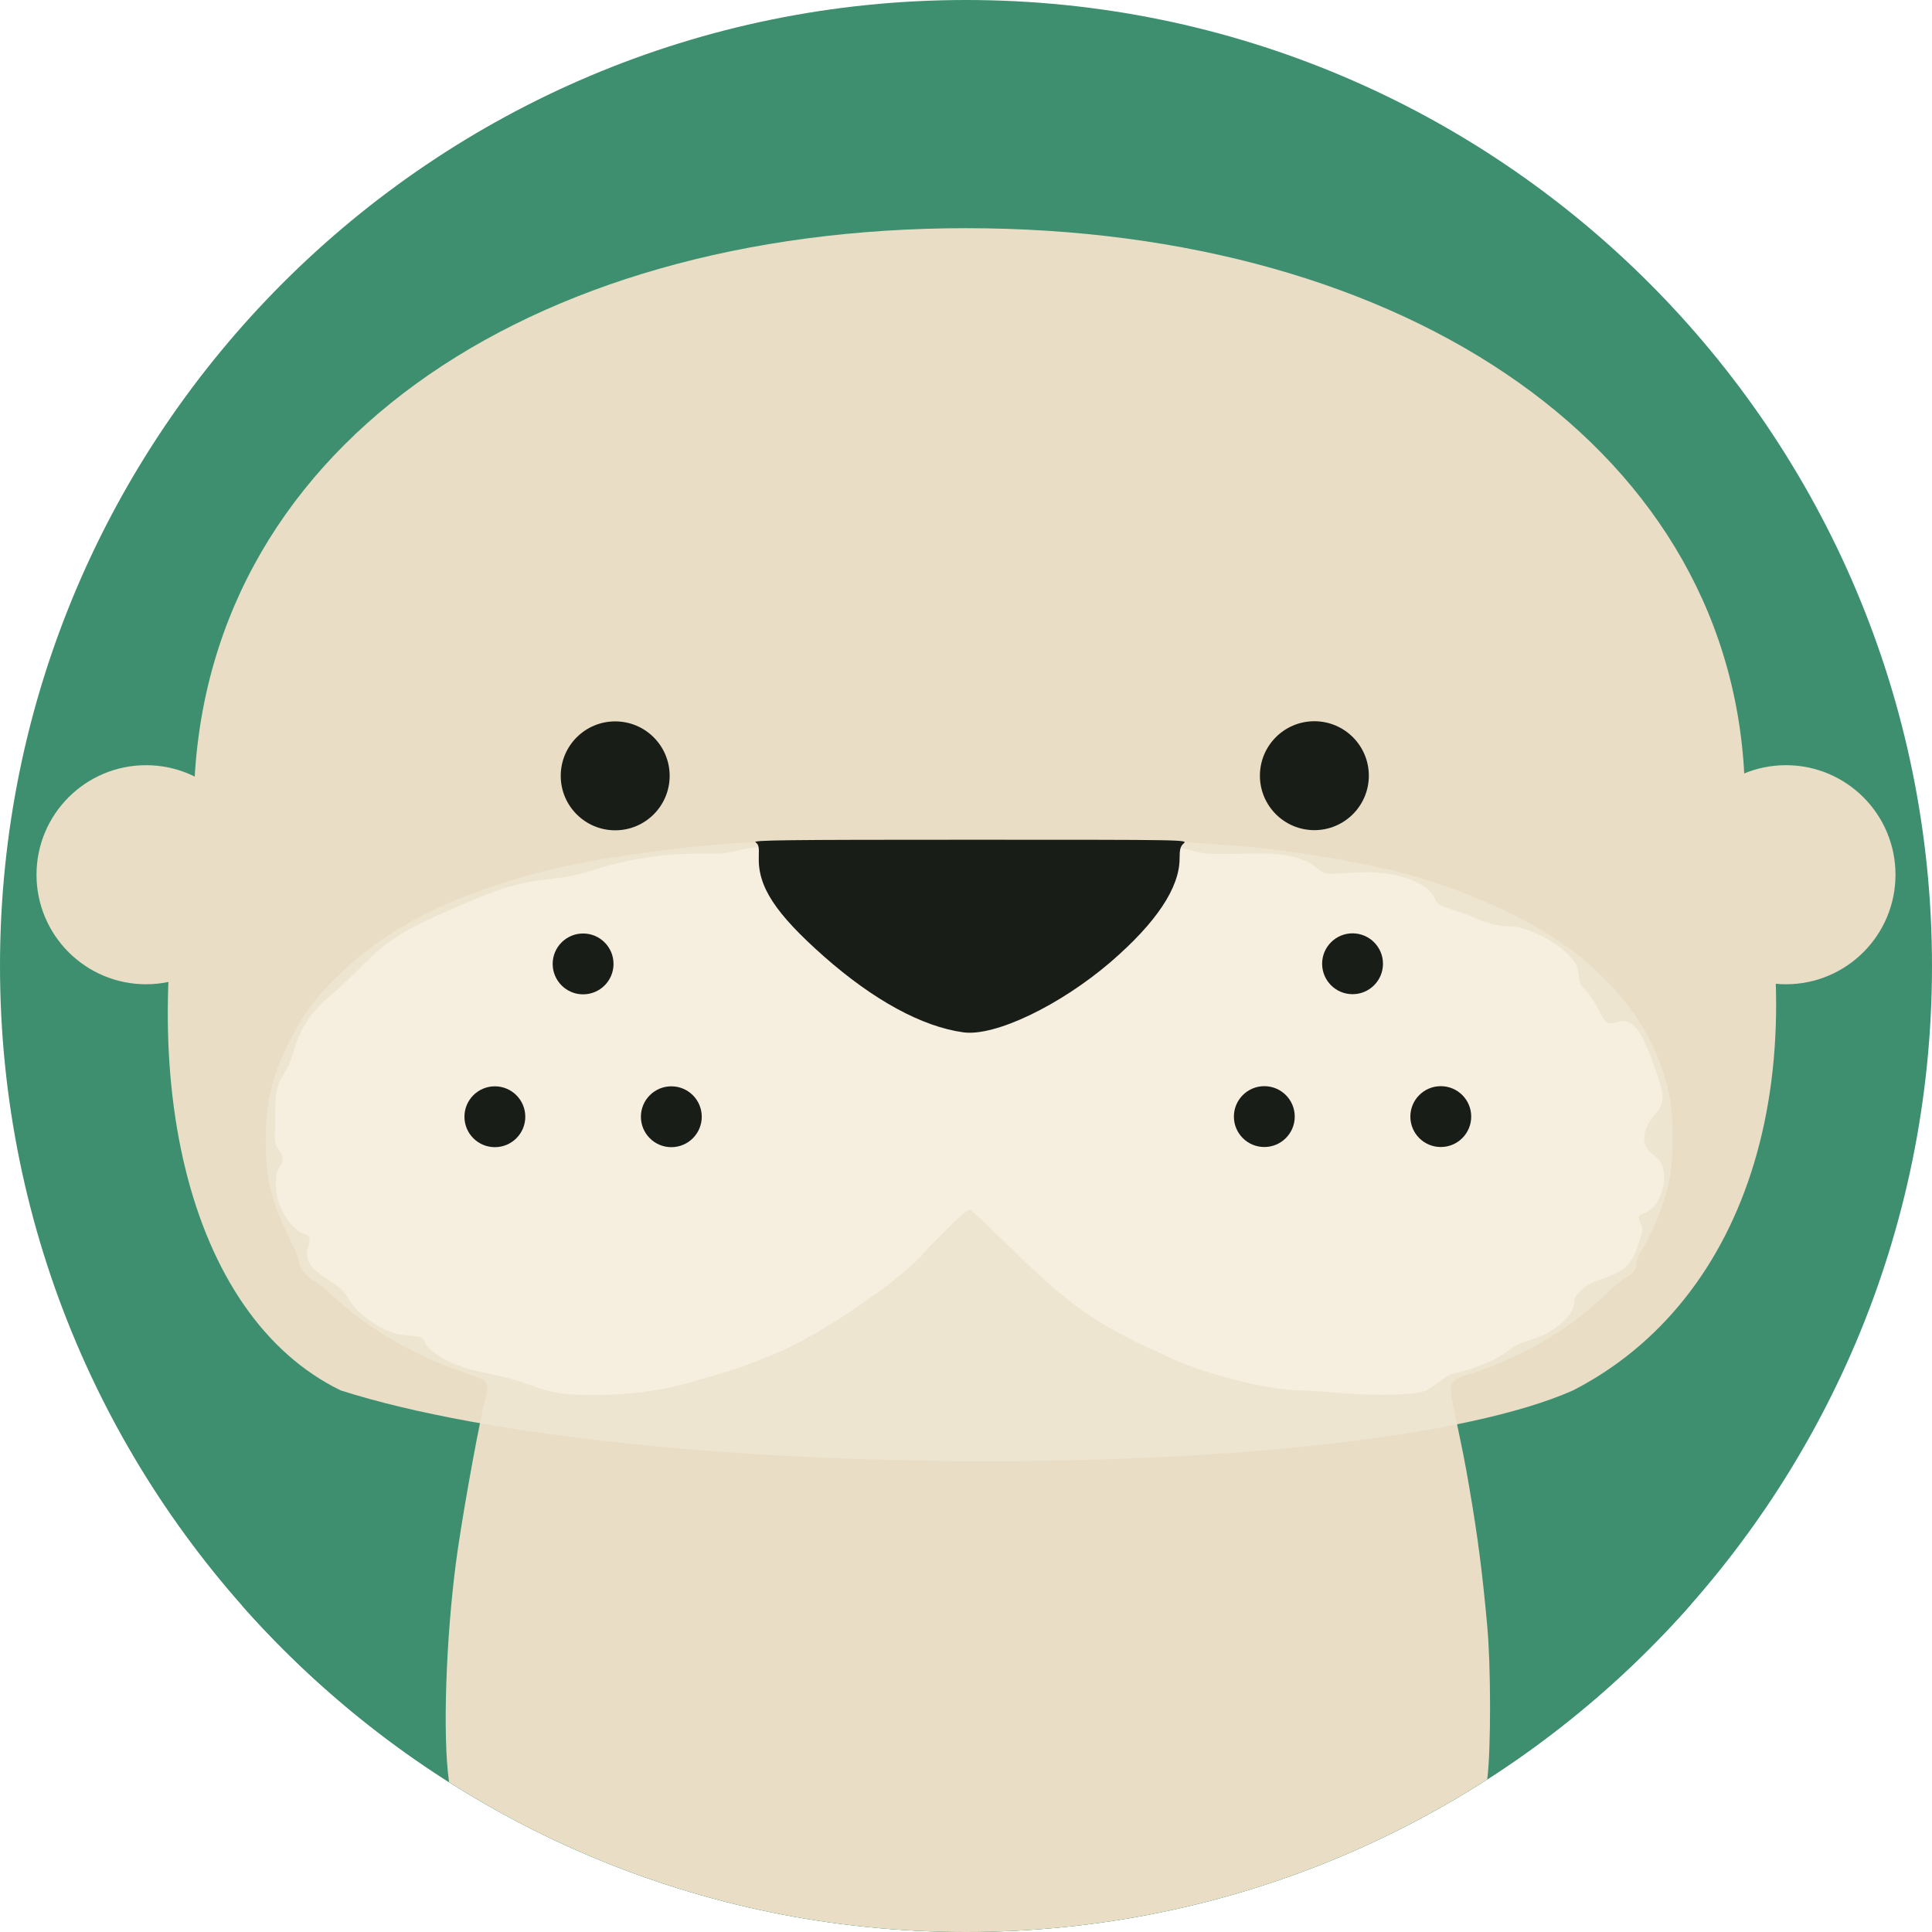
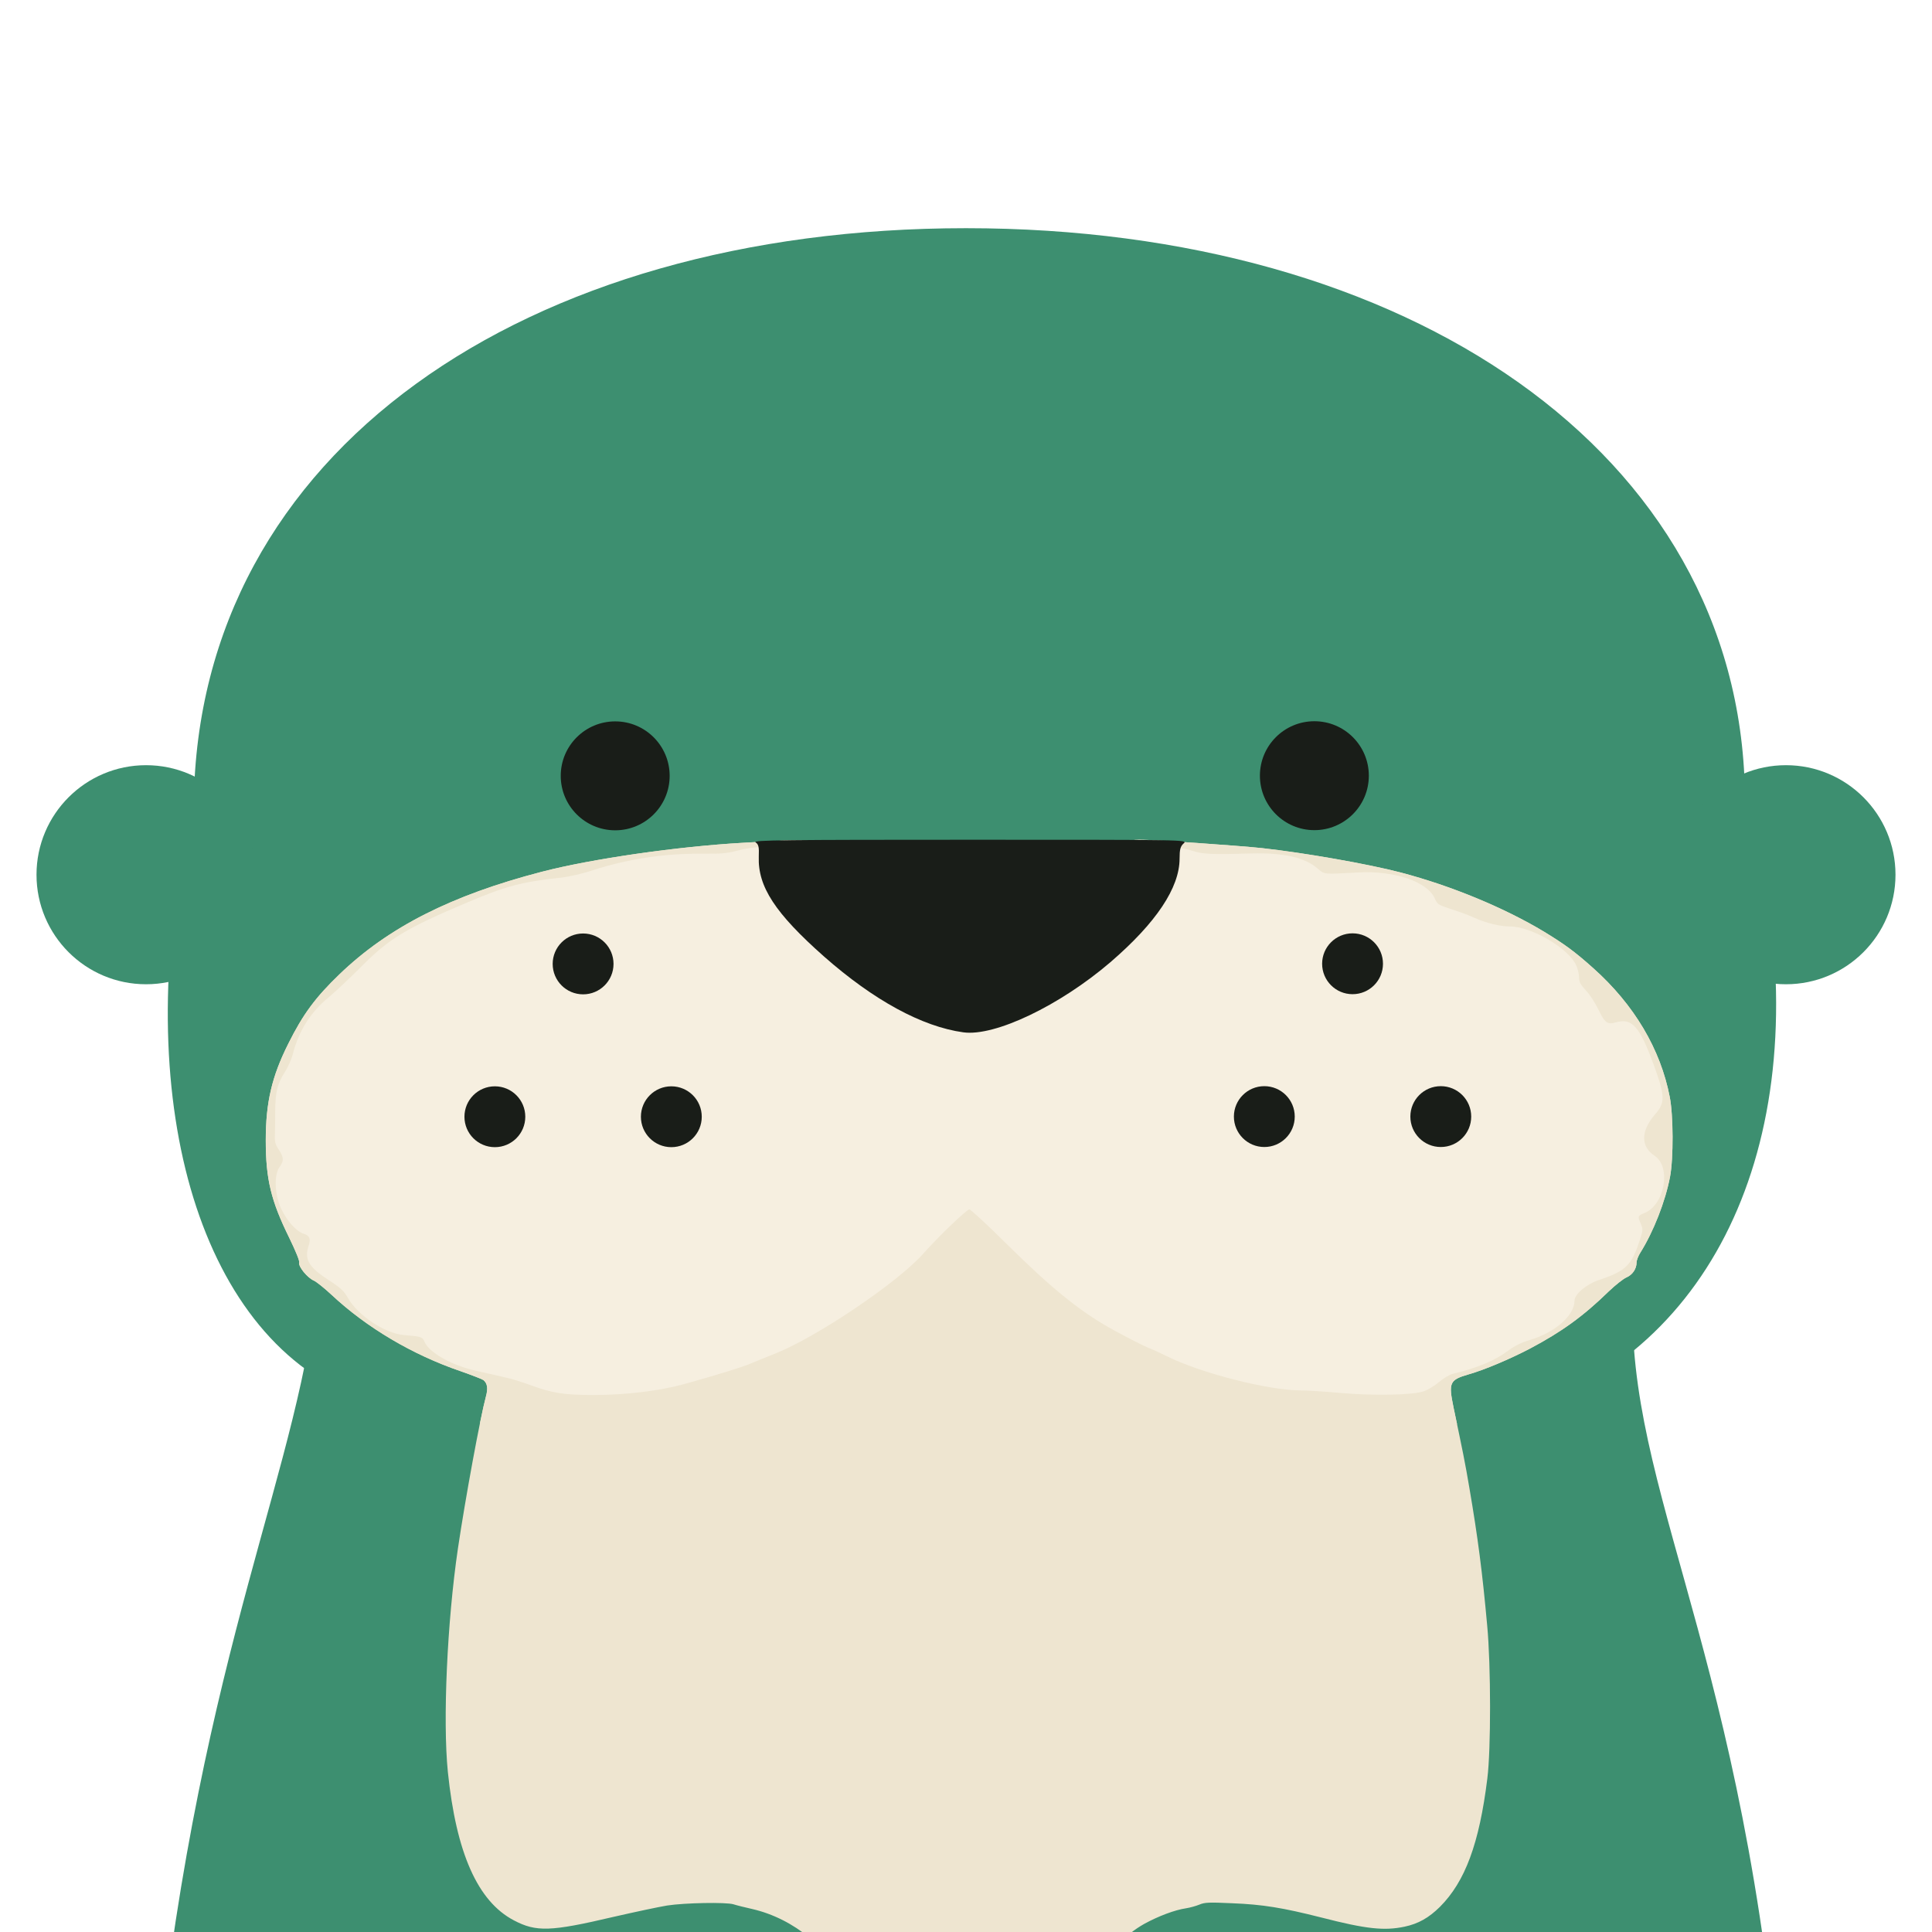
<svg xmlns="http://www.w3.org/2000/svg" viewBox="541 -60 1270 1270">
  <defs>
-     <clipPath id="otter-head-disc">
-       <circle cx="1176" cy="575" r="635" />
-     </clipPath>
    <clipPath id="otter-head-muzzle">
      <path d="M668.4 467.8 C671 237 886 90 1176 90 C1466 90 1684 237 1688 460.6 C1740 645 1690 795 1575 854 C1435 916 959 916 765 854 C664 805 626 644 668.4 467.8Z" />
    </clipPath>
  </defs>
-   <g id="disc">
-     <circle cx="1176" cy="575" r="635" fill="#3D8F70" />
-   </g>
-   <g clip-path="url(#otter-head-disc)">
+   <g>
    <g id="body">
      <path d="M750 778 C740 902 673 1022 644 1300 H1710 C1683 1010 1605 911 1615 778Z" fill="#3D8F70" />
-       <path d="M668.4 467.8 C671 237 886 90 1176 90 C1466 90 1684 237 1688 460.6 C1740 645 1690 795 1575 854 C1435 916 959 916 765 854 C664 805 626 644 668.4 467.8Z" fill="#E9DDC5" />
-       <circle cx="637" cy="515" r="72" fill="#E9DDC5" />
-       <circle cx="1715" cy="515" r="72" fill="#E9DDC5" />
+       <path d="M668.4 467.8 C671 237 886 90 1176 90 C1466 90 1684 237 1688 460.6 C1740 645 1690 795 1575 854 C1435 916 959 916 765 854 C664 805 626 644 668.4 467.8Z" fill="#3D8F70" />
+       <circle cx="637" cy="515" r="72" fill="#3D8F70" />
+       <circle cx="1715" cy="515" r="72" fill="#3D8F70" />
    </g>
    <g id="belly" transform="translate(0,2580) scale(0.1,-0.1)">
-       <path d="M10530 20873 c-25 -1 -130 -7 -235 -13 -430 -24 -999 -106 -1325 -191 -593 -154 -1007 -364 -1329 -674 -158 -152 -240 -263 -336 -456 -108 -215 -148 -386 -148 -634 0 -256 34 -398 155 -643 43 -89 68 -150 65 -162 -7 -26 54 -100 96 -118 16 -7 69 -49 116 -93 232 -217 533 -395 850 -503 74 -26 141 -52 149 -58 26 -22 31 -54 16 -109 -38 -141 -135 -669 -184 -999 -71 -483 -100 -1131 -66 -1468 55 -533 196 -850 433 -975 148 -78 241 -75 654 22 140 32 299 66 354 75 116 18 388 23 437 8 18 -6 74 -20 123 -31 274 -63 521 -267 618 -512 49 -123 60 -191 60 -369 0 -146 -3 -176 -26 -262 -14 -54 -33 -110 -41 -125 -8 -16 -29 -57 -46 -92 -149 -311 -471 -660 -866 -937 -495 -346 -1051 -558 -1601 -609 -113 -11 -103 10 -147 -300 -92 -641 -123 -1194 -96 -1713 64 -1238 431 -2275 1079 -3047 463 -552 1090 -953 1726 -1105 537 -128 1029 -117 1572 35 302 85 675 269 953 470 215 155 376 297 543 480 596 653 963 1442 1141 2455 23 134 34 213 58 426 20 180 23 246 22 684 0 491 -8 662 -49 990 -8 63 -21 187 -30 275 -22 228 -35 305 -56 326 -11 11 -41 20 -86 24 -102 10 -329 45 -403 61 -285 65 -711 233 -947 375 -316 189 -580 398 -779 615 -178 195 -277 330 -354 484 -23 47 -49 92 -57 101 -7 9 -15 34 -17 55 -2 22 -11 72 -20 112 -20 93 -21 306 -1 422 12 65 30 115 76 210 58 117 68 131 163 225 75 74 124 112 187 148 93 51 201 92 276 103 26 4 65 15 87 24 36 15 63 16 216 9 200 -8 330 -29 587 -94 295 -76 413 -88 546 -60 90 19 159 58 232 130 166 166 259 416 312 844 24 190 24 740 -1 1006 -32 353 -61 576 -117 904 -28 166 -44 244 -104 528 -34 165 -27 182 100 219 100 28 273 101 404 170 206 109 349 212 516 375 44 42 97 84 117 92 39 17 66 56 66 98 0 14 11 43 25 65 86 137 164 336 195 498 23 121 22 405 -2 526 -61 314 -234 606 -503 846 -123 110 -188 157 -324 240 -263 158 -609 301 -939 388 -217 57 -641 131 -915 161 -163 17 -711 55 -802 55 -86 0 -103 -17 -103 -103 0 -107 -57 -238 -165 -382 -75 -99 -272 -287 -385 -367 -181 -128 -404 -218 -503 -203 -202 31 -437 176 -683 420 -228 228 -318 381 -313 538 2 58 -1 72 -16 83 -18 13 -84 16 -205 7z" fill="#E9DDC5" />
+       <path d="M10530 20873 c-25 -1 -130 -7 -235 -13 -430 -24 -999 -106 -1325 -191 -593 -154 -1007 -364 -1329 -674 -158 -152 -240 -263 -336 -456 -108 -215 -148 -386 -148 -634 0 -256 34 -398 155 -643 43 -89 68 -150 65 -162 -7 -26 54 -100 96 -118 16 -7 69 -49 116 -93 232 -217 533 -395 850 -503 74 -26 141 -52 149 -58 26 -22 31 -54 16 -109 -38 -141 -135 -669 -184 -999 -71 -483 -100 -1131 -66 -1468 55 -533 196 -850 433 -975 148 -78 241 -75 654 22 140 32 299 66 354 75 116 18 388 23 437 8 18 -6 74 -20 123 -31 274 -63 521 -267 618 -512 49 -123 60 -191 60 -369 0 -146 -3 -176 -26 -262 -14 -54 -33 -110 -41 -125 -8 -16 -29 -57 -46 -92 -149 -311 -471 -660 -866 -937 -495 -346 -1051 -558 -1601 -609 -113 -11 -103 10 -147 -300 -92 -641 -123 -1194 -96 -1713 64 -1238 431 -2275 1079 -3047 463 -552 1090 -953 1726 -1105 537 -128 1029 -117 1572 35 302 85 675 269 953 470 215 155 376 297 543 480 596 653 963 1442 1141 2455 23 134 34 213 58 426 20 180 23 246 22 684 0 491 -8 662 -49 990 -8 63 -21 187 -30 275 -22 228 -35 305 -56 326 -11 11 -41 20 -86 24 -102 10 -329 45 -403 61 -285 65 -711 233 -947 375 -316 189 -580 398 -779 615 -178 195 -277 330 -354 484 -23 47 -49 92 -57 101 -7 9 -15 34 -17 55 -2 22 -11 72 -20 112 -20 93 -21 306 -1 422 12 65 30 115 76 210 58 117 68 131 163 225 75 74 124 112 187 148 93 51 201 92 276 103 26 4 65 15 87 24 36 15 63 16 216 9 200 -8 330 -29 587 -94 295 -76 413 -88 546 -60 90 19 159 58 232 130 166 166 259 416 312 844 24 190 24 740 -1 1006 -32 353 -61 576 -117 904 -28 166 -44 244 -104 528 -34 165 -27 182 100 219 100 28 273 101 404 170 206 109 349 212 516 375 44 42 97 84 117 92 39 17 66 56 66 98 0 14 11 43 25 65 86 137 164 336 195 498 23 121 22 405 -2 526 -61 314 -234 606 -503 846 -123 110 -188 157 -324 240 -263 158 -609 301 -939 388 -217 57 -641 131 -915 161 -163 17 -711 55 -802 55 -86 0 -103 -17 -103 -103 0 -107 -57 -238 -165 -382 -75 -99 -272 -287 -385 -367 -181 -128 -404 -218 -503 -203 -202 31 -437 176 -683 420 -228 228 -318 381 -313 538 2 58 -1 72 -16 83 -18 13 -84 16 -205 7z" fill="#EEE5D0" />
    </g>
    <g id="muzzle" clip-path="url(#otter-head-muzzle)">
      <g transform="translate(0,2580) scale(0.1,-0.1)">
        <path d="M10530 20873 c-25 -1 -130 -7 -235 -13 -430 -24 -999 -106 -1325 -191 -593 -154 -1007 -364 -1329 -674 -158 -152 -240 -263 -336 -456 -108 -215 -148 -386 -148 -634 0 -256 34 -398 155 -643 43 -89 68 -150 65 -162 -7 -26 54 -100 96 -118 16 -7 69 -49 116 -93 232 -217 533 -395 850 -503 74 -26 141 -52 149 -58 26 -22 31 -54 16 -109 -38 -141 -135 -669 -184 -999 -71 -483 -100 -1131 -66 -1468 55 -533 196 -850 433 -975 148 -78 241 -75 654 22 140 32 299 66 354 75 116 18 388 23 437 8 18 -6 74 -20 123 -31 274 -63 521 -267 618 -512 49 -123 60 -191 60 -369 0 -146 -3 -176 -26 -262 -14 -54 -33 -110 -41 -125 -8 -16 -29 -57 -46 -92 -149 -311 -471 -660 -866 -937 -495 -346 -1051 -558 -1601 -609 -113 -11 -103 10 -147 -300 -92 -641 -123 -1194 -96 -1713 64 -1238 431 -2275 1079 -3047 463 -552 1090 -953 1726 -1105 537 -128 1029 -117 1572 35 302 85 675 269 953 470 215 155 376 297 543 480 596 653 963 1442 1141 2455 23 134 34 213 58 426 20 180 23 246 22 684 0 491 -8 662 -49 990 -8 63 -21 187 -30 275 -22 228 -35 305 -56 326 -11 11 -41 20 -86 24 -102 10 -329 45 -403 61 -285 65 -711 233 -947 375 -316 189 -580 398 -779 615 -178 195 -277 330 -354 484 -23 47 -49 92 -57 101 -7 9 -15 34 -17 55 -2 22 -11 72 -20 112 -20 93 -21 306 -1 422 12 65 30 115 76 210 58 117 68 131 163 225 75 74 124 112 187 148 93 51 201 92 276 103 26 4 65 15 87 24 36 15 63 16 216 9 200 -8 330 -29 587 -94 295 -76 413 -88 546 -60 90 19 159 58 232 130 166 166 259 416 312 844 24 190 24 740 -1 1006 -32 353 -61 576 -117 904 -28 166 -44 244 -104 528 -34 165 -27 182 100 219 100 28 273 101 404 170 206 109 349 212 516 375 44 42 97 84 117 92 39 17 66 56 66 98 0 14 11 43 25 65 86 137 164 336 195 498 23 121 22 405 -2 526 -61 314 -234 606 -503 846 -123 110 -188 157 -324 240 -263 158 -609 301 -939 388 -217 57 -641 131 -915 161 -163 17 -711 55 -802 55 -86 0 -103 -17 -103 -103 0 -107 -57 -238 -165 -382 -75 -99 -272 -287 -385 -367 -181 -128 -404 -218 -503 -203 -202 31 -437 176 -683 420 -228 228 -318 381 -313 538 2 58 -1 72 -16 83 -18 13 -84 16 -205 7z" fill="#EEE5D0" />
      </g>
    </g>
    <g id="face" transform="translate(0,2580) scale(0.1,-0.1)">
      <path d="M12920 20833 c-43 -22 -70 -73 -70 -132 0 -34 -9 -58 -39 -105 -21 -34 -57 -98 -79 -143 -65 -129 -180 -248 -397 -413 -235 -177 -423 -252 -635 -251 -157 1 -197 16 -305 119 -61 59 -126 108 -198 150 -95 56 -113 72 -154 130 -62 89 -156 186 -220 228 -48 31 -53 38 -53 70 0 20 -12 86 -26 147 -45 197 -62 211 -264 204 -96 -4 -159 -12 -220 -28 -73 -19 -107 -22 -235 -21 -241 3 -489 -34 -716 -108 -77 -25 -160 -44 -219 -50 -250 -27 -359 -56 -610 -163 -403 -170 -515 -238 -700 -426 -69 -69 -164 -159 -211 -198 -119 -99 -194 -218 -234 -371 -8 -34 -33 -89 -54 -122 -48 -75 -61 -128 -62 -255 0 -55 -1 -125 -2 -156 -2 -46 3 -63 26 -97 33 -50 34 -73 5 -113 -38 -51 -33 -182 10 -274 37 -79 100 -150 148 -165 40 -13 48 -33 33 -78 -30 -90 -1 -140 129 -225 83 -54 103 -73 129 -119 66 -116 243 -233 368 -244 113 -9 122 -12 135 -43 29 -71 177 -155 332 -190 46 -10 103 -24 128 -29 25 -6 65 -15 90 -21 25 -5 88 -25 141 -44 149 -55 224 -67 422 -67 210 0 432 27 592 71 222 62 381 111 435 134 30 13 105 43 165 67 269 106 802 464 973 656 107 120 286 291 304 292 9 0 118 -101 242 -224 305 -302 493 -454 715 -574 92 -50 190 -100 218 -111 29 -11 83 -36 121 -55 221 -111 666 -225 882 -226 41 0 156 -7 255 -16 221 -20 485 -15 556 11 26 9 70 36 98 60 31 26 69 49 94 55 162 39 275 87 362 152 43 32 85 53 146 71 164 50 289 161 289 257 0 42 76 107 158 135 182 61 217 96 272 266 20 62 21 68 6 104 -22 51 -21 53 24 71 133 54 177 303 67 376 -93 61 -92 163 2 272 69 79 67 120 -10 331 -91 248 -141 304 -245 275 -58 -17 -75 -4 -117 84 -20 42 -56 98 -81 124 -38 41 -46 56 -46 88 0 21 -9 57 -19 79 -50 111 -295 255 -435 255 -68 0 -156 22 -237 58 -36 17 -105 42 -153 57 -83 27 -87 30 -105 70 -48 109 -265 183 -501 170 -240 -13 -221 -14 -270 27 -84 72 -222 103 -435 98 -266 -8 -316 -5 -386 17 -37 12 -100 24 -140 28 -41 3 -92 8 -114 11 -26 3 -52 -2 -75 -13z" fill="#F6EFE0" />
    </g>
    <g id="nose" transform="translate(1176 492) scale(1.35 1.2) translate(-1176 -492) translate(0,2580) scale(0.1,-0.1)">
      <path d="M10735 20866 c15 -11 18 -25 16 -79 -5 -164 80 -310 318 -547 241 -239 477 -384 678 -415 153 -24 469 146 716 384 223 216 337 408 337 568 0 50 4 67 20 83 20 20 20 20 -1042 20 -896 0 -1059 -2 -1043 -14z" fill="#191D18" />
    </g>
    <g id="claws" transform="translate(0,2580) scale(0.1,-0.1)">
      <path d="M7335 1607 c-59 -33 -138 -201 -191 -407 -12 -48 -21 -202 -15 -244 15 -87 87 -129 160 -91 38 19 48 52 55 175 8 135 58 308 121 417 68 114 -18 213 -130 150z" fill="#EEE5D0" />
      <path d="M15874 1566 c-45 -45 -43 -63 12 -177 78 -161 105 -255 112 -394 5 -119 5 -120 38 -152 22 -23 42 -33 62 -33 125 0 151 213 61 492 -85 259 -191 358 -285 264z" fill="#EEE5D0" />
      <path d="M8073 1530 c-127 -77 -250 -524 -189 -685 30 -78 112 -100 167 -46 28 28 29 33 29 123 0 152 26 262 99 424 23 51 41 97 41 103 0 26 -32 71 -60 86 -38 19 -48 19 -87 -5z" fill="#EEE5D0" />
      <path d="M15139 1501 c-41 -41 -38 -76 20 -200 72 -156 95 -286 70 -401 -23 -107 58 -173 151 -125 55 28 65 64 64 220 0 158 -21 246 -93 400 -62 134 -144 174 -212 106z" fill="#EEE5D0" />
    </g>
    <g id="eyes">
      <circle cx="945.4" cy="450" r="35.8" fill="#191D18" />
      <circle cx="1405" cy="449.9" r="35.8" fill="#191D18" />
    </g>
    <g id="whiskers">
      <circle cx="924.3" cy="573.63" r="20" fill="#191D18" />
      <circle cx="866.3" cy="674.09" r="20" fill="#191D18" />
      <circle cx="982.3" cy="674.09" r="20" fill="#191D18" />
      <circle cx="1430.1" cy="573.53" r="20" fill="#191D18" />
      <circle cx="1372.1" cy="673.99" r="20" fill="#191D18" />
      <circle cx="1488.1" cy="673.99" r="20" fill="#191D18" />
    </g>
  </g>
</svg>
